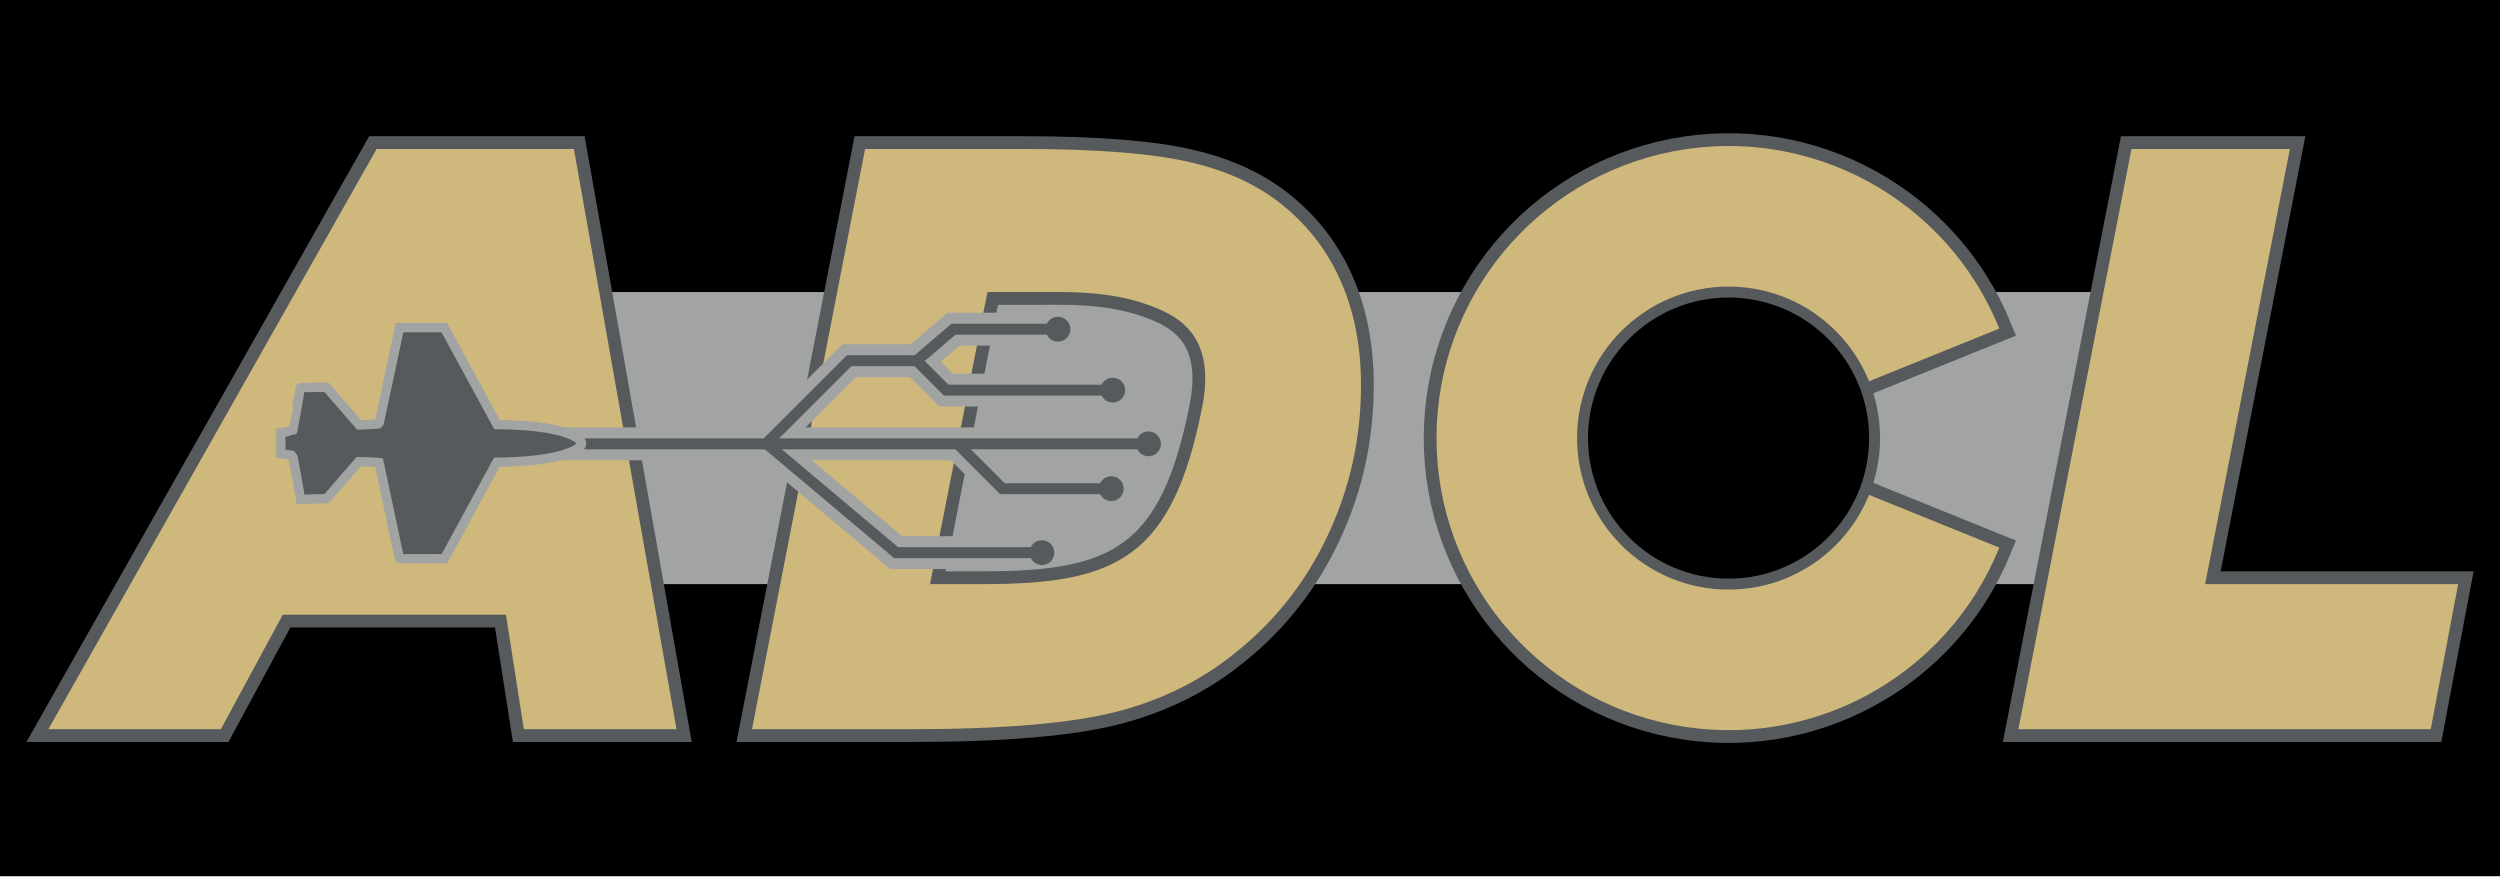
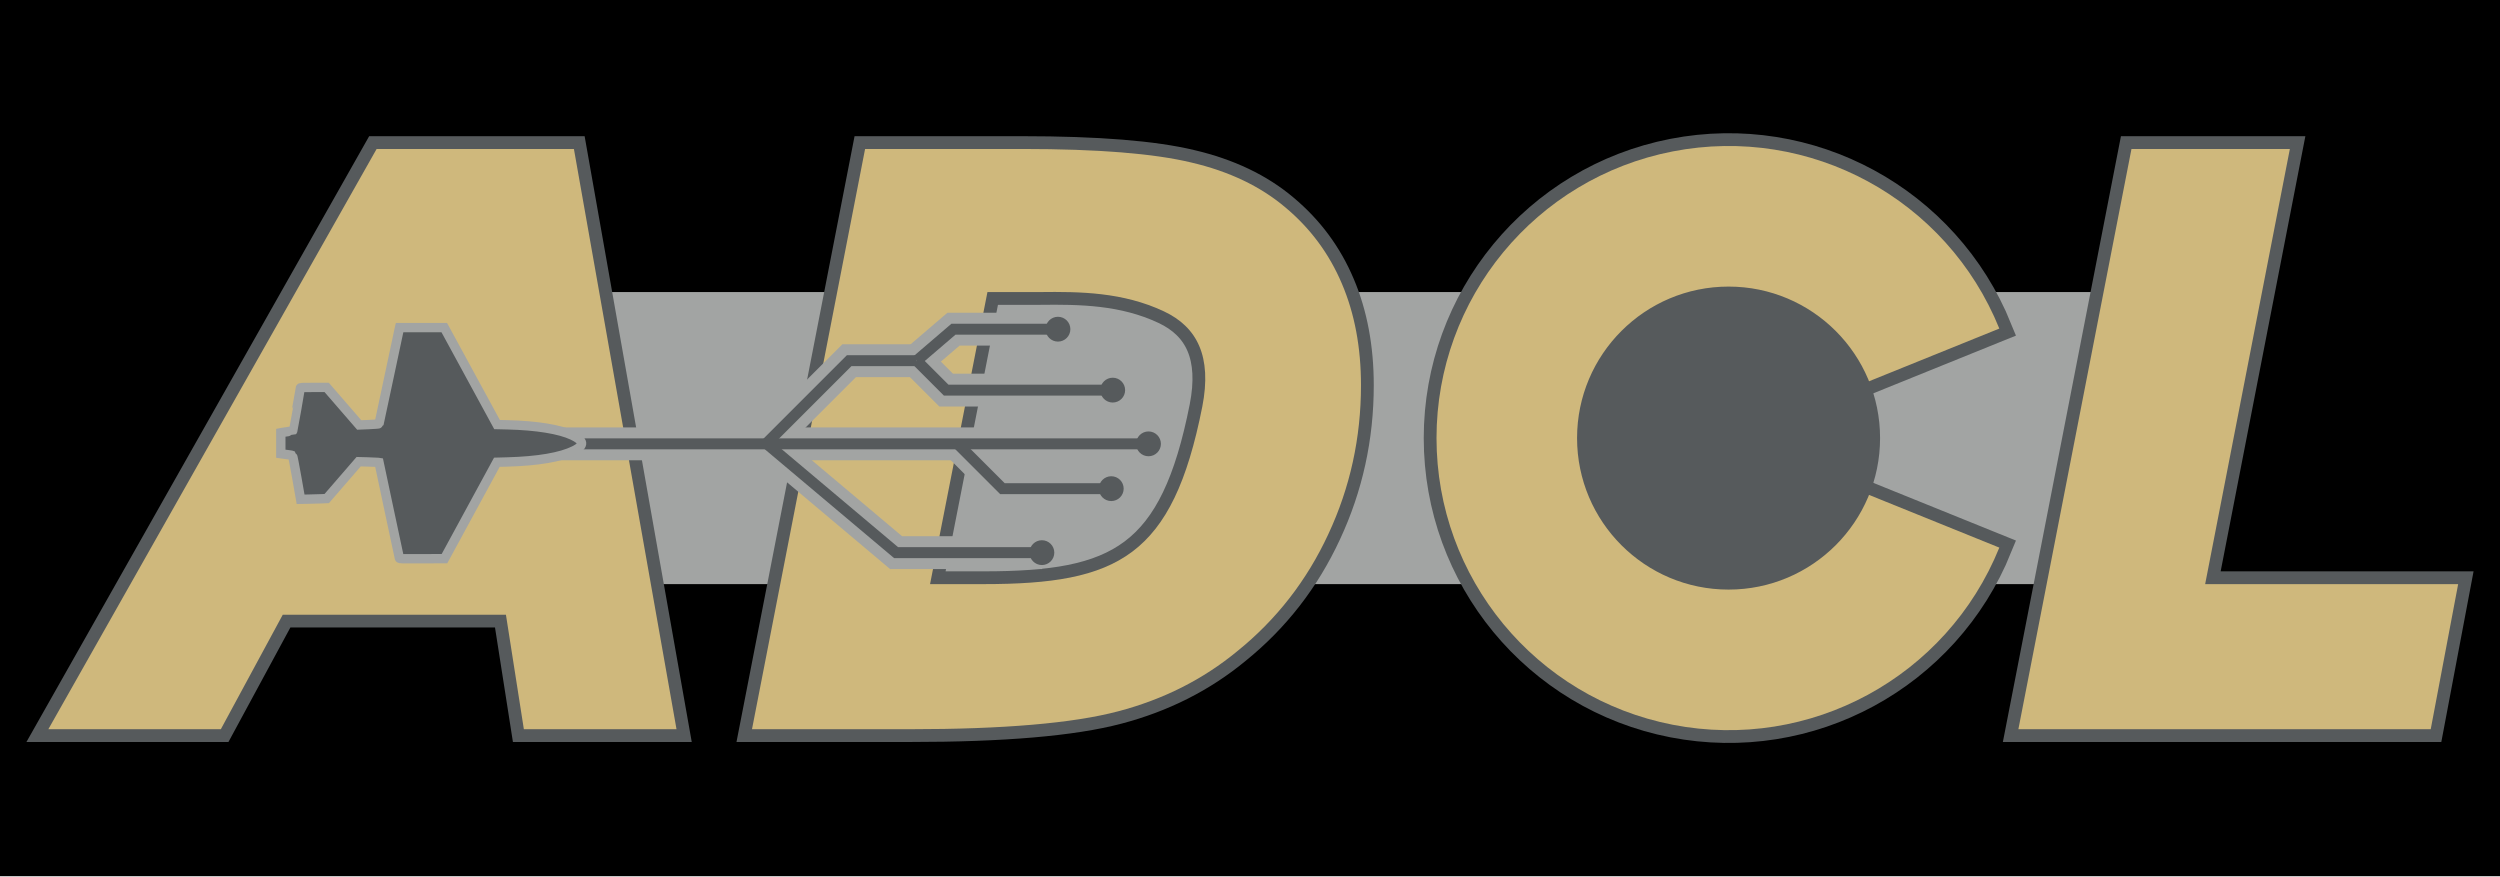
<svg xmlns="http://www.w3.org/2000/svg" xmlns:ns1="http://www.openswatchbook.org/uri/2009/osb" xmlns:xlink="http://www.w3.org/1999/xlink" width="3423.976" height="1200" version="1.1" id="svg10">
  <defs id="defs14">
    <linearGradient id="linearGradient1127" ns1:paint="solid">
      <stop style="stop-color:#000000;stop-opacity:1;" offset="0" id="stop1125" />
    </linearGradient>
    <linearGradient id="linearGradient1119" ns1:paint="solid">
      <stop style="stop-color:#000000;stop-opacity:1;" offset="0" id="stop1117" />
    </linearGradient>
    <linearGradient id="linearGradient1539" ns1:paint="solid">
      <stop style="stop-color:#000000;stop-opacity:1;" offset="0" id="stop1537" />
    </linearGradient>
    <linearGradient id="linearGradient1527" ns1:paint="solid">
      <stop style="stop-color:#000000;stop-opacity:1;" offset="0" id="stop1525" />
    </linearGradient>
    <linearGradient id="linearGradient1101" ns1:paint="solid">
      <stop style="stop-color:#000000;stop-opacity:1;" offset="0" id="stop1099" />
    </linearGradient>
    <linearGradient id="linearGradient1095" ns1:paint="solid">
      <stop style="stop-color:#000000;stop-opacity:1;" offset="0" id="stop1093" />
    </linearGradient>
    <linearGradient id="linearGradient1089" ns1:paint="solid">
      <stop style="stop-color:#a2a4a3;stop-opacity:1;" offset="0" id="stop1087" />
    </linearGradient>
    <linearGradient id="linearGradient1083">
      <stop style="stop-color:#ffd700;stop-opacity:1;" offset="0" id="stop1081" />
    </linearGradient>
    <linearGradient id="linearGradient1077" ns1:paint="solid">
      <stop style="stop-color:#565a5c;stop-opacity:1;" offset="0" id="stop1075" />
    </linearGradient>
    <linearGradient id="linearGradient1071">
      <stop style="stop-color:#ff0000;stop-opacity:1;" offset="0" id="stop1069" />
    </linearGradient>
    <linearGradient id="linearGradient1065" ns1:paint="solid">
      <stop style="stop-color:#002868;stop-opacity:1;" offset="0" id="stop1063" />
    </linearGradient>
    <linearGradient id="linearGradient1059" ns1:paint="solid">
      <stop style="stop-color:#cfb87c;stop-opacity:1;" offset="0" id="stop1057" />
    </linearGradient>
    <linearGradient id="linearGradient1053" ns1:paint="solid">
      <stop style="stop-color:#ffffff;stop-opacity:1;" offset="0" id="stop1051" />
    </linearGradient>
    <marker style="overflow:visible" id="marker1098" refX="0" refY="0" orient="auto">
      <path transform="matrix(0.2,0,0,0.2,1.48,0.2)" style="fill:#ffffff;fill-opacity:1;fill-rule:evenodd;stroke:#ffffff;stroke-width:1pt;stroke-opacity:1" d="m -2.5,-1 c 0,2.76 -2.24,5 -5,5 -2.76,0 -5,-2.24 -5,-5 0,-2.76 2.24,-5 5,-5 2.76,0 5,2.24 5,5 z" id="path1096" />
    </marker>
    <marker style="overflow:visible" id="marker1010" refX="0" refY="0" orient="auto">
      <path transform="matrix(0.2,0,0,0.2,1.48,0.2)" style="fill:#565a5c;fill-opacity:1;fill-rule:evenodd;stroke:#565a5c;stroke-width:1pt;stroke-opacity:1" d="m -2.5,-1 c 0,2.76 -2.24,5 -5,5 -2.76,0 -5,-2.24 -5,-5 0,-2.76 2.24,-5 5,-5 2.76,0 5,2.24 5,5 z" id="path1008" />
    </marker>
    <marker style="overflow:visible" id="marker9779" refX="0" refY="0" orient="auto">
      <path transform="matrix(0.2,0,0,0.2,1.48,0.2)" style="fill:#565a5c;fill-opacity:1;fill-rule:evenodd;stroke:#565a5c;stroke-width:1pt;stroke-opacity:1" d="m -2.5,-1 c 0,2.76 -2.24,5 -5,5 -2.76,0 -5,-2.24 -5,-5 0,-2.76 2.24,-5 5,-5 2.76,0 5,2.24 5,5 z" id="path9777" />
    </marker>
    <marker style="overflow:visible" id="marker9691" refX="0" refY="0" orient="auto">
      <path transform="matrix(0.2,0,0,0.2,1.48,0.2)" style="fill:#565a5c;fill-opacity:1;fill-rule:evenodd;stroke:#565a5c;stroke-width:1pt;stroke-opacity:1" d="m -2.5,-1 c 0,2.76 -2.24,5 -5,5 -2.76,0 -5,-2.24 -5,-5 0,-2.76 2.24,-5 5,-5 2.76,0 5,2.24 5,5 z" id="path9689" />
    </marker>
    <marker style="overflow:visible" id="marker9609" refX="0" refY="0" orient="auto">
      <path transform="matrix(0.2,0,0,0.2,1.48,0.2)" style="fill:#565a5c;fill-opacity:1;fill-rule:evenodd;stroke:#565a5c;stroke-width:1pt;stroke-opacity:1" d="m -2.5,-1 c 0,2.76 -2.24,5 -5,5 -2.76,0 -5,-2.24 -5,-5 0,-2.76 2.24,-5 5,-5 2.76,0 5,2.24 5,5 z" id="path9607" />
    </marker>
    <marker orient="auto" refY="0" refX="0" id="marker5694" style="overflow:visible">
      <path id="path5692" d="m -2.5,-1 c 0,2.76 -2.24,5 -5,5 -2.76,0 -5,-2.24 -5,-5 0,-2.76 2.24,-5 5,-5 2.76,0 5,2.24 5,5 z" style="fill:#565a5c;fill-opacity:1;fill-rule:evenodd;stroke:#565a5c;stroke-width:1pt;stroke-opacity:1" transform="matrix(0.2,0,0,0.2,1.48,0.2)" />
    </marker>
    <linearGradient id="linearGradient5075" ns1:paint="solid">
      <stop style="stop-color:#002868;stop-opacity:1;" offset="0" id="stop5073" />
    </linearGradient>
    <linearGradient id="linearGradient4951" ns1:paint="solid">
      <stop style="stop-color:#ffffff;stop-opacity:1;" offset="0" id="stop4949" />
    </linearGradient>
    <linearGradient id="linearGradient4551" ns1:paint="solid">
      <stop style="stop-color:#000000;stop-opacity:1;" offset="0" id="stop4549" />
    </linearGradient>
    <linearGradient id="linearGradient4545">
      <stop style="stop-color:#bf0a30;stop-opacity:1;" offset="0" id="stop4543" />
    </linearGradient>
    <linearGradient xlink:href="#linearGradient1059" id="linearGradient4547" x1="360" y1="600" x2="1130.81" y2="600" gradientUnits="userSpaceOnUse" gradientTransform="translate(-16.54507)" />
    <linearGradient xlink:href="#linearGradient4545" id="linearGradient4612" gradientUnits="userSpaceOnUse" x1="-782.546" y1="582.544" x2="273.454" y2="582.544" />
    <linearGradient xlink:href="#linearGradient1059" id="linearGradient4616" gradientUnits="userSpaceOnUse" x1="-782.546" y1="582.544" x2="273.454" y2="582.544" gradientTransform="matrix(1.596836,0,0,1.596836,2372.409,-328.8535)" />
    <linearGradient xlink:href="#linearGradient1059" id="linearGradient867" gradientUnits="userSpaceOnUse" x1="-782.546" y1="582.544" x2="273.454" y2="582.544" gradientTransform="matrix(1.596836,0,0,1.596836,-205.6893,-328.8535)" />
    <linearGradient xlink:href="#linearGradient1059" id="linearGradient869" gradientUnits="userSpaceOnUse" x1="-782.546" y1="582.544" x2="273.454" y2="582.544" gradientTransform="matrix(1.596836,0,0,1.596836,-205.6893,-328.8535)" />
    <style id="style6" type="text/css">
   
    .str0 {stroke:#1F1A17;stroke-width:0.9}
    .fil0 {fill:#0093DD}
    .fil1 {fill:white}
   
  </style>
    <linearGradient xlink:href="#linearGradient4545" id="linearGradient5083" gradientUnits="userSpaceOnUse" x1="-782.546" y1="582.544" x2="273.454" y2="582.544" gradientTransform="matrix(1.596836,0,0,1.596836,2372.409,-328.8535)" />
    <linearGradient xlink:href="#linearGradient4545" id="linearGradient5085" gradientUnits="userSpaceOnUse" gradientTransform="matrix(1.596836,0,0,1.596836,-205.6893,-328.8535)" x1="-782.546" y1="582.544" x2="273.454" y2="582.544" />
    <linearGradient xlink:href="#linearGradient4545" id="linearGradient5087" gradientUnits="userSpaceOnUse" x1="360" y1="600" x2="1130.81" y2="600" gradientTransform="translate(-16.54507)" />
    <linearGradient xlink:href="#linearGradient1077" id="linearGradient5900" x1="-559" y1="582.982" x2="528.7" y2="582.982" gradientUnits="userSpaceOnUse" />
    <linearGradient xlink:href="#linearGradient1077" id="linearGradient5902" gradientUnits="userSpaceOnUse" x1="-559" y1="582.982" x2="528.7" y2="582.982" />
    <linearGradient xlink:href="#linearGradient1077" id="linearGradient5904" gradientUnits="userSpaceOnUse" x1="-559" y1="582.982" x2="528.7" y2="582.982" />
    <linearGradient xlink:href="#linearGradient1077" id="linearGradient5906" gradientUnits="userSpaceOnUse" x1="-559" y1="582.982" x2="528.7" y2="582.982" />
    <linearGradient xlink:href="#linearGradient1077" id="linearGradient5908" gradientUnits="userSpaceOnUse" x1="-559" y1="582.982" x2="528.7" y2="582.982" />
    <linearGradient xlink:href="#linearGradient1077" id="linearGradient5910" gradientUnits="userSpaceOnUse" x1="-559" y1="582.982" x2="528.7" y2="582.982" />
    <linearGradient xlink:href="#linearGradient1077" id="linearGradient5912" gradientUnits="userSpaceOnUse" x1="-559" y1="582.982" x2="528.7" y2="582.982" />
    <linearGradient xlink:href="#linearGradient1077" id="linearGradient8375" x1="-1697.199" y1="1124.61" x2="-954.72" y2="1124.61" gradientUnits="userSpaceOnUse" gradientTransform="matrix(0,0.4264175,-0.4264175,0,-553.8502,1172.424)" />
    <linearGradient xlink:href="#linearGradient1095" id="linearGradient1067" x1="-1623.977" y1="600" x2="1799.999" y2="600" gradientUnits="userSpaceOnUse" gradientTransform="translate(1623.977)" />
    <linearGradient xlink:href="#linearGradient1089" id="linearGradient1091" x1="-1623.977" y1="600" x2="1799.999" y2="600" gradientUnits="userSpaceOnUse" gradientTransform="translate(1623.977)" />
-     <linearGradient xlink:href="#linearGradient1095" id="linearGradient1097" x1="560" y1="600" x2="960" y2="600" gradientUnits="userSpaceOnUse" gradientTransform="translate(-16.54507)" />
+     <linearGradient xlink:href="#linearGradient1077" id="linearGradient1097" x1="560" y1="600" x2="960" y2="600" gradientUnits="userSpaceOnUse" gradientTransform="translate(-16.54507)" />
    <linearGradient xlink:href="#linearGradient1077" id="linearGradient1103" x1="560" y1="600" x2="960" y2="600" gradientUnits="userSpaceOnUse" gradientTransform="translate(-16.54507)" />
    <linearGradient xlink:href="#linearGradient1077" id="linearGradient1531" x1="360" y1="600" x2="1130.81" y2="600" gradientUnits="userSpaceOnUse" gradientTransform="translate(-16.54507)" />
    <linearGradient xlink:href="#linearGradient1077" id="linearGradient1533" x1="-577.514" y1="601.373" x2="256.567" y2="601.373" gradientUnits="userSpaceOnUse" gradientTransform="translate(-16.54507)" />
    <linearGradient xlink:href="#linearGradient1077" id="linearGradient1535" x1="-1541.226" y1="601.373" x2="-680.89" y2="601.373" gradientUnits="userSpaceOnUse" gradientTransform="translate(-16.54507)" />
    <linearGradient xlink:href="#linearGradient1089" id="linearGradient1541" x1="-327.191" y1="582.982" x2="512" y2="582.982" gradientUnits="userSpaceOnUse" />
    <linearGradient xlink:href="#linearGradient1089" id="linearGradient1000" gradientUnits="userSpaceOnUse" x1="-327.191" y1="582.982" x2="512" y2="582.982" />
    <linearGradient xlink:href="#linearGradient1089" id="linearGradient1002" gradientUnits="userSpaceOnUse" x1="-327.191" y1="582.982" x2="512" y2="582.982" />
    <linearGradient xlink:href="#linearGradient1089" id="linearGradient1004" gradientUnits="userSpaceOnUse" x1="-327.191" y1="582.982" x2="512" y2="582.982" />
    <linearGradient xlink:href="#linearGradient1089" id="linearGradient1006" gradientUnits="userSpaceOnUse" x1="-327.191" y1="582.982" x2="512" y2="582.982" />
    <linearGradient xlink:href="#linearGradient1089" id="linearGradient1008" gradientUnits="userSpaceOnUse" x1="-327.191" y1="582.982" x2="512" y2="582.982" />
    <linearGradient xlink:href="#linearGradient1089" id="linearGradient1010" gradientUnits="userSpaceOnUse" x1="-327.191" y1="582.982" x2="512" y2="582.982" />
    <linearGradient xlink:href="#linearGradient1089" id="linearGradient1121" x1="-1239.373" y1="607.011" x2="-827.434" y2="607.011" gradientUnits="userSpaceOnUse" />
    <linearGradient xlink:href="#linearGradient1077" id="linearGradient1123" gradientUnits="userSpaceOnUse" gradientTransform="translate(-16.54507)" x1="1156.922" y1="601.373" x2="1759.228" y2="601.373" />
  </defs>
  <rect width="3423.976" height="1200" id="rect2" x="0" y="0" style="fill:url(#linearGradient1067);fill-opacity:1" />
  <rect width="2289.777" height="400" y="400" id="rect4" x="650.538" style="fill:url(#linearGradient1091);fill-opacity:1;stroke:none;stroke-width:50;stroke-miterlimit:4;stroke-dasharray:none" />
  <flowRoot xml:space="preserve" id="flowRoot3730" style="font-style:normal;font-weight:normal;font-size:40px;line-height:1.25;font-family:sans-serif;letter-spacing:0px;word-spacing:0px;fill:#000000;fill-opacity:1;stroke:none" transform="translate(1623.977)">
    <flowRegion id="flowRegion3732">
      <rect id="rect3734" width="399.424" height="137.464" x="-977.81" y="217.003" />
    </flowRegion>
    <flowPara id="flowPara3736" />
  </flowRoot>
  <g aria-label="L" transform="matrix(1.596836,0,0,1.596836,4012.931,-328.8535)" style="font-style:normal;font-weight:normal;font-size:40px;line-height:1.25;font-family:sans-serif;letter-spacing:0px;word-spacing:0px;fill:url(#linearGradient4612);fill-opacity:1;stroke:none" id="flowRoot4602" />
  <flowRoot xml:space="preserve" id="flowRoot4647" style="font-style:normal;font-weight:normal;font-size:40px;line-height:1.25;font-family:sans-serif;letter-spacing:0px;word-spacing:0px;fill:#000000;fill-opacity:1;stroke:none" transform="translate(1623.977)">
    <flowRegion id="flowRegion4649">
      <rect id="rect4651" width="137.55" height="71.526" x="-856.475" y="572.774" />
    </flowRegion>
    <flowPara id="flowPara4653" />
  </flowRoot>
  <g id="layer1" style="display:inline" transform="translate(1623.977)" />
  <g id="layer2" transform="translate(1623.977)" />
  <g id="layer3" transform="translate(1623.977)" />
  <g id="layer4" style="display:inline" transform="translate(1623.977)">
    <path d="m -931.058,841.896 h -305.642 l -84.821,156.824 h -236.25 l 449.612,-794.692 h 270.203 l 140.522,794.692 h -209.077 z" style="font-style:italic;font-weight:bold;font-size:682.667px;line-height:1.25;font-family:sans-serif;letter-spacing:0px;word-spacing:0px;display:inline;fill:none;fill-opacity:1;stroke:url(#linearGradient1535);stroke-width:35;stroke-miterlimit:4;stroke-dasharray:none" id="path4947" />
    <path id="path4968" style="font-style:italic;font-weight:bold;font-size:682.667px;line-height:1.25;font-family:sans-serif;letter-spacing:0px;word-spacing:0px;display:inline;fill:url(#linearGradient5083);fill-opacity:1;stroke:url(#linearGradient1123);stroke-width:35;stroke-miterlimit:4;stroke-dasharray:none;stroke-opacity:1" d="m 1295.27,204.027 h 216.927 L 1396.176,800 h 346.507 l -37.559,198.72 h -564.748 z" />
    <path d="m -271.586,400 -78.595,400 h 73.454 c 92.01,0 156.708,-9.349 203.483,-44.419 C -26.469,720.511 2.383,659.721 22.701,556.839 36.081,488.22 15.718,447.907 -29.837,426.457 -86.025,400 -144.654,399.335 -199.728,400 Z M -439.166,204.027 h 215.573 c 102.907,0 180.088,6.21 231.541,18.63 51.454,12.065 94.213,32.469 128.279,61.212 34.421,28.743 60.325,63.696 77.713,104.859 17.388,40.808 26.082,87.116 26.082,138.925 0,72.035 -14.904,139.989 -44.711,203.863 -29.453,63.519 -70.971,116.924 -124.553,160.216 -46.841,38.679 -101.31,66.18 -163.41,82.503 -61.744,16.323 -156.845,24.485 -285.301,24.485 h -216.105 z" style="font-style:italic;font-weight:bold;font-size:682.667px;line-height:1.25;font-family:sans-serif;letter-spacing:0px;word-spacing:0px;display:inline;fill:url(#linearGradient5085);fill-opacity:1;stroke:url(#linearGradient1533);stroke-width:35;stroke-miterlimit:4;stroke-dasharray:none" id="path4977" />
    <path style="display:inline;fill:url(#linearGradient5087);fill-opacity:1;stroke:url(#linearGradient1531);stroke-width:35;stroke-miterlimit:4;stroke-dasharray:none" id="path4986" d="m 1114.265,750 a 400,400 0 1 1 0,-300 L 743.455,600 Z" />
    <path id="path860" style="font-style:italic;font-weight:bold;font-size:682.667px;line-height:1.25;font-family:sans-serif;letter-spacing:0px;word-spacing:0px;fill:url(#linearGradient867);fill-opacity:1;stroke:none;stroke-width:0.2;stroke-miterlimit:4;stroke-dasharray:none" d="m -931.058,841.896 h -305.642 l -84.821,156.824 h -236.25 l 449.612,-794.692 h 270.203 l 140.522,794.692 h -209.077 z" />
    <path id="path862" style="font-style:italic;font-weight:bold;font-size:682.667px;line-height:1.25;font-family:sans-serif;letter-spacing:0px;word-spacing:0px;fill:url(#linearGradient869);fill-opacity:1;stroke:none;stroke-width:0.2;stroke-miterlimit:4;stroke-dasharray:none" d="m -271.586,400 -78.595,400 h 73.454 c 92.01,0 156.708,-9.349 203.483,-44.419 C -26.469,720.511 2.383,659.721 22.701,556.839 36.081,488.22 15.718,447.907 -29.837,426.457 -86.025,400 -144.654,399.335 -199.728,400 Z M -439.166,204.027 h 215.573 c 102.907,0 180.088,6.21 231.541,18.63 51.454,12.065 94.213,32.469 128.279,61.212 34.421,28.743 60.325,63.696 77.713,104.859 17.388,40.808 26.082,87.116 26.082,138.925 0,72.035 -14.904,139.989 -44.711,203.863 -29.453,63.519 -70.971,116.924 -124.553,160.216 -46.841,38.679 -101.31,66.18 -163.41,82.503 -61.744,16.323 -156.845,24.485 -285.301,24.485 h -216.105 z" />
    <path d="m 1114.265,750 a 400,400 0 1 1 0,-300 L 743.455,600 Z" id="path6" style="fill:url(#linearGradient4547);fill-opacity:1" />
    <path d="m 1295.27,204.027 h 216.927 L 1396.176,800 h 346.507 l -37.559,198.72 h -564.748 z" style="font-style:italic;font-weight:bold;font-size:682.667px;line-height:1.25;font-family:sans-serif;letter-spacing:0px;word-spacing:0px;fill:url(#linearGradient4616);fill-opacity:1;stroke:none;stroke-width:1.597" id="path4940" />
    <g transform="translate(-562.7075,20.88789)" id="g9603" style="display:inline;stroke:url(#linearGradient1541);stroke-width:45;stroke-miterlimit:4;stroke-dasharray:none">
      <path style="fill:none;stroke:url(#linearGradient1000);stroke-width:45;stroke-linecap:butt;stroke-linejoin:miter;stroke-miterlimit:4;stroke-dasharray:none;stroke-opacity:1" d="m 194.259,473.094 50.346,-43.131 H 376" id="path9591" />
      <path style="fill:none;stroke:url(#linearGradient1002);stroke-width:45;stroke-linecap:butt;stroke-linejoin:miter;stroke-miterlimit:4;stroke-dasharray:none;stroke-opacity:1" d="m 194.259,473.094 40.323,40.323 H 463" id="path9593" />
      <path style="fill:none;stroke:url(#linearGradient1004);stroke-width:45;stroke-linecap:butt;stroke-linejoin:miter;stroke-miterlimit:4;stroke-dasharray:none;stroke-opacity:1" d="m 250.274,587 61.363,61.363 H 461" id="path9595" />
      <path style="fill:none;stroke:url(#linearGradient1006);stroke-width:45;stroke-linecap:butt;stroke-linejoin:miter;stroke-miterlimit:4;stroke-dasharray:none;stroke-opacity:1" d="M -11,587 166,736 H 366" id="path9597" />
      <path style="fill:none;stroke:url(#linearGradient1008);stroke-width:45;stroke-linecap:butt;stroke-linejoin:miter;stroke-miterlimit:4;stroke-dasharray:none;stroke-opacity:1" d="M -327.191,587 H 512" id="path9599" />
      <path style="fill:none;stroke:url(#linearGradient1010);stroke-width:45;stroke-linecap:butt;stroke-linejoin:miter;stroke-miterlimit:4;stroke-dasharray:none;stroke-opacity:1" d="M -12.169,587.006 101.742,473.094 h 92.517" id="path9601" />
    </g>
    <g style="display:inline;stroke:url(#linearGradient5900);stroke-width:15;stroke-miterlimit:4;stroke-dasharray:none" id="g5119" transform="translate(-562.7075,20.88789)">
      <path id="path5104" d="m 194.259,473.094 50.346,-43.131 H 388" style="fill:none;stroke:url(#linearGradient5902);stroke-width:15;stroke-linecap:butt;stroke-linejoin:miter;stroke-miterlimit:4;stroke-dasharray:none;stroke-opacity:1;marker-end:url(#marker1010)" />
      <path id="path5106" d="m 194.259,473.094 40.323,40.323 H 463" style="fill:none;stroke:url(#linearGradient5904);stroke-width:15;stroke-linecap:butt;stroke-linejoin:miter;stroke-miterlimit:4;stroke-dasharray:none;stroke-opacity:1;marker-end:url(#marker9609)" />
      <path id="path5108" d="m 250.274,587 61.363,61.363 H 461" style="fill:none;stroke:url(#linearGradient5906);stroke-width:15;stroke-linecap:butt;stroke-linejoin:miter;stroke-miterlimit:4;stroke-dasharray:none;stroke-opacity:1;marker-end:url(#marker9779)" />
      <path id="path5096" d="M -11,587 166,736 H 366" style="fill:none;stroke:url(#linearGradient5908);stroke-width:15;stroke-linecap:butt;stroke-linejoin:miter;stroke-miterlimit:4;stroke-dasharray:none;stroke-opacity:1;marker-end:url(#marker5694)" />
      <path id="path5098" d="M -327.191,587 H 512" style="fill:none;stroke:url(#linearGradient5910);stroke-width:15;stroke-linecap:butt;stroke-linejoin:miter;stroke-miterlimit:4;stroke-dasharray:none;stroke-opacity:1;marker-end:url(#marker9691)" />
      <path id="path5100" d="M -12.169,587.006 101.742,473.094 h 92.517" style="fill:none;stroke:url(#linearGradient5912);stroke-width:15;stroke-linecap:butt;stroke-linejoin:miter;stroke-miterlimit:4;stroke-dasharray:none;stroke-opacity:1" />
    </g>
    <path style="fill:url(#linearGradient8375);fill-opacity:1;stroke:url(#linearGradient1121);stroke-width:12.802;stroke-miterlimit:4;stroke-dasharray:none" d="m -1237.81,592.328 c 0.86,-0.173 4.49,-0.711 8.067,-1.194 3.577,-0.484 6.571,-0.947 6.653,-1.029 0.246,-0.246 10.439,-57.349 10.439,-58.482 0,-0.99 0.919,-1.042 18.052,-1.032 l 18.052,0.011 22.277,25.716 22.277,25.716 13.496,-0.569 c 7.984,-0.336 13.57,-0.801 13.677,-1.137 0.1,-0.313 6.325,-29.48 13.834,-64.815 7.509,-35.336 13.785,-64.823 13.947,-65.526 l 0.295,-1.279 h 30.618 30.618 l 36.138,66.379 36.138,66.379 14.679,0.366 c 39.591,0.987 71.173,6.125 88.781,14.441 15.616,7.376 16.372,13.687 2.475,20.674 -18.366,9.234 -50.169,14.664 -92.447,15.785 l -13.729,0.364 -35.874,66.007 -35.874,66.007 -30.733,0.147 c -28.91,0.138 -30.75,0.088 -31.021,-0.853 -0.159,-0.55 -6.493,-30.228 -14.076,-65.952 l -13.787,-64.952 -1.741,-0.262 c -0.958,-0.144 -7.242,-0.407 -13.966,-0.585 l -12.224,-0.323 -21.862,25.252 -21.863,25.252 -8.271,0.331 c -4.549,0.182 -12.602,0.401 -17.895,0.485 l -9.624,0.154 -5.237,-29.777 c -3.079,-17.503 -5.523,-29.953 -5.929,-30.204 -0.381,-0.235 -2.136,-0.59 -3.901,-0.789 -1.765,-0.199 -5.191,-0.644 -7.615,-0.989 l -4.406,-0.628 v -14.388 -14.388 z" id="path8369" />
    <circle style="fill:url(#linearGradient1097);fill-opacity:1.0;stroke:url(#linearGradient1103);stroke-width:15;stroke-miterlimit:4;stroke-dasharray:none" cx="743.455" cy="600" r="200" id="circle8" />
  </g>
</svg>
